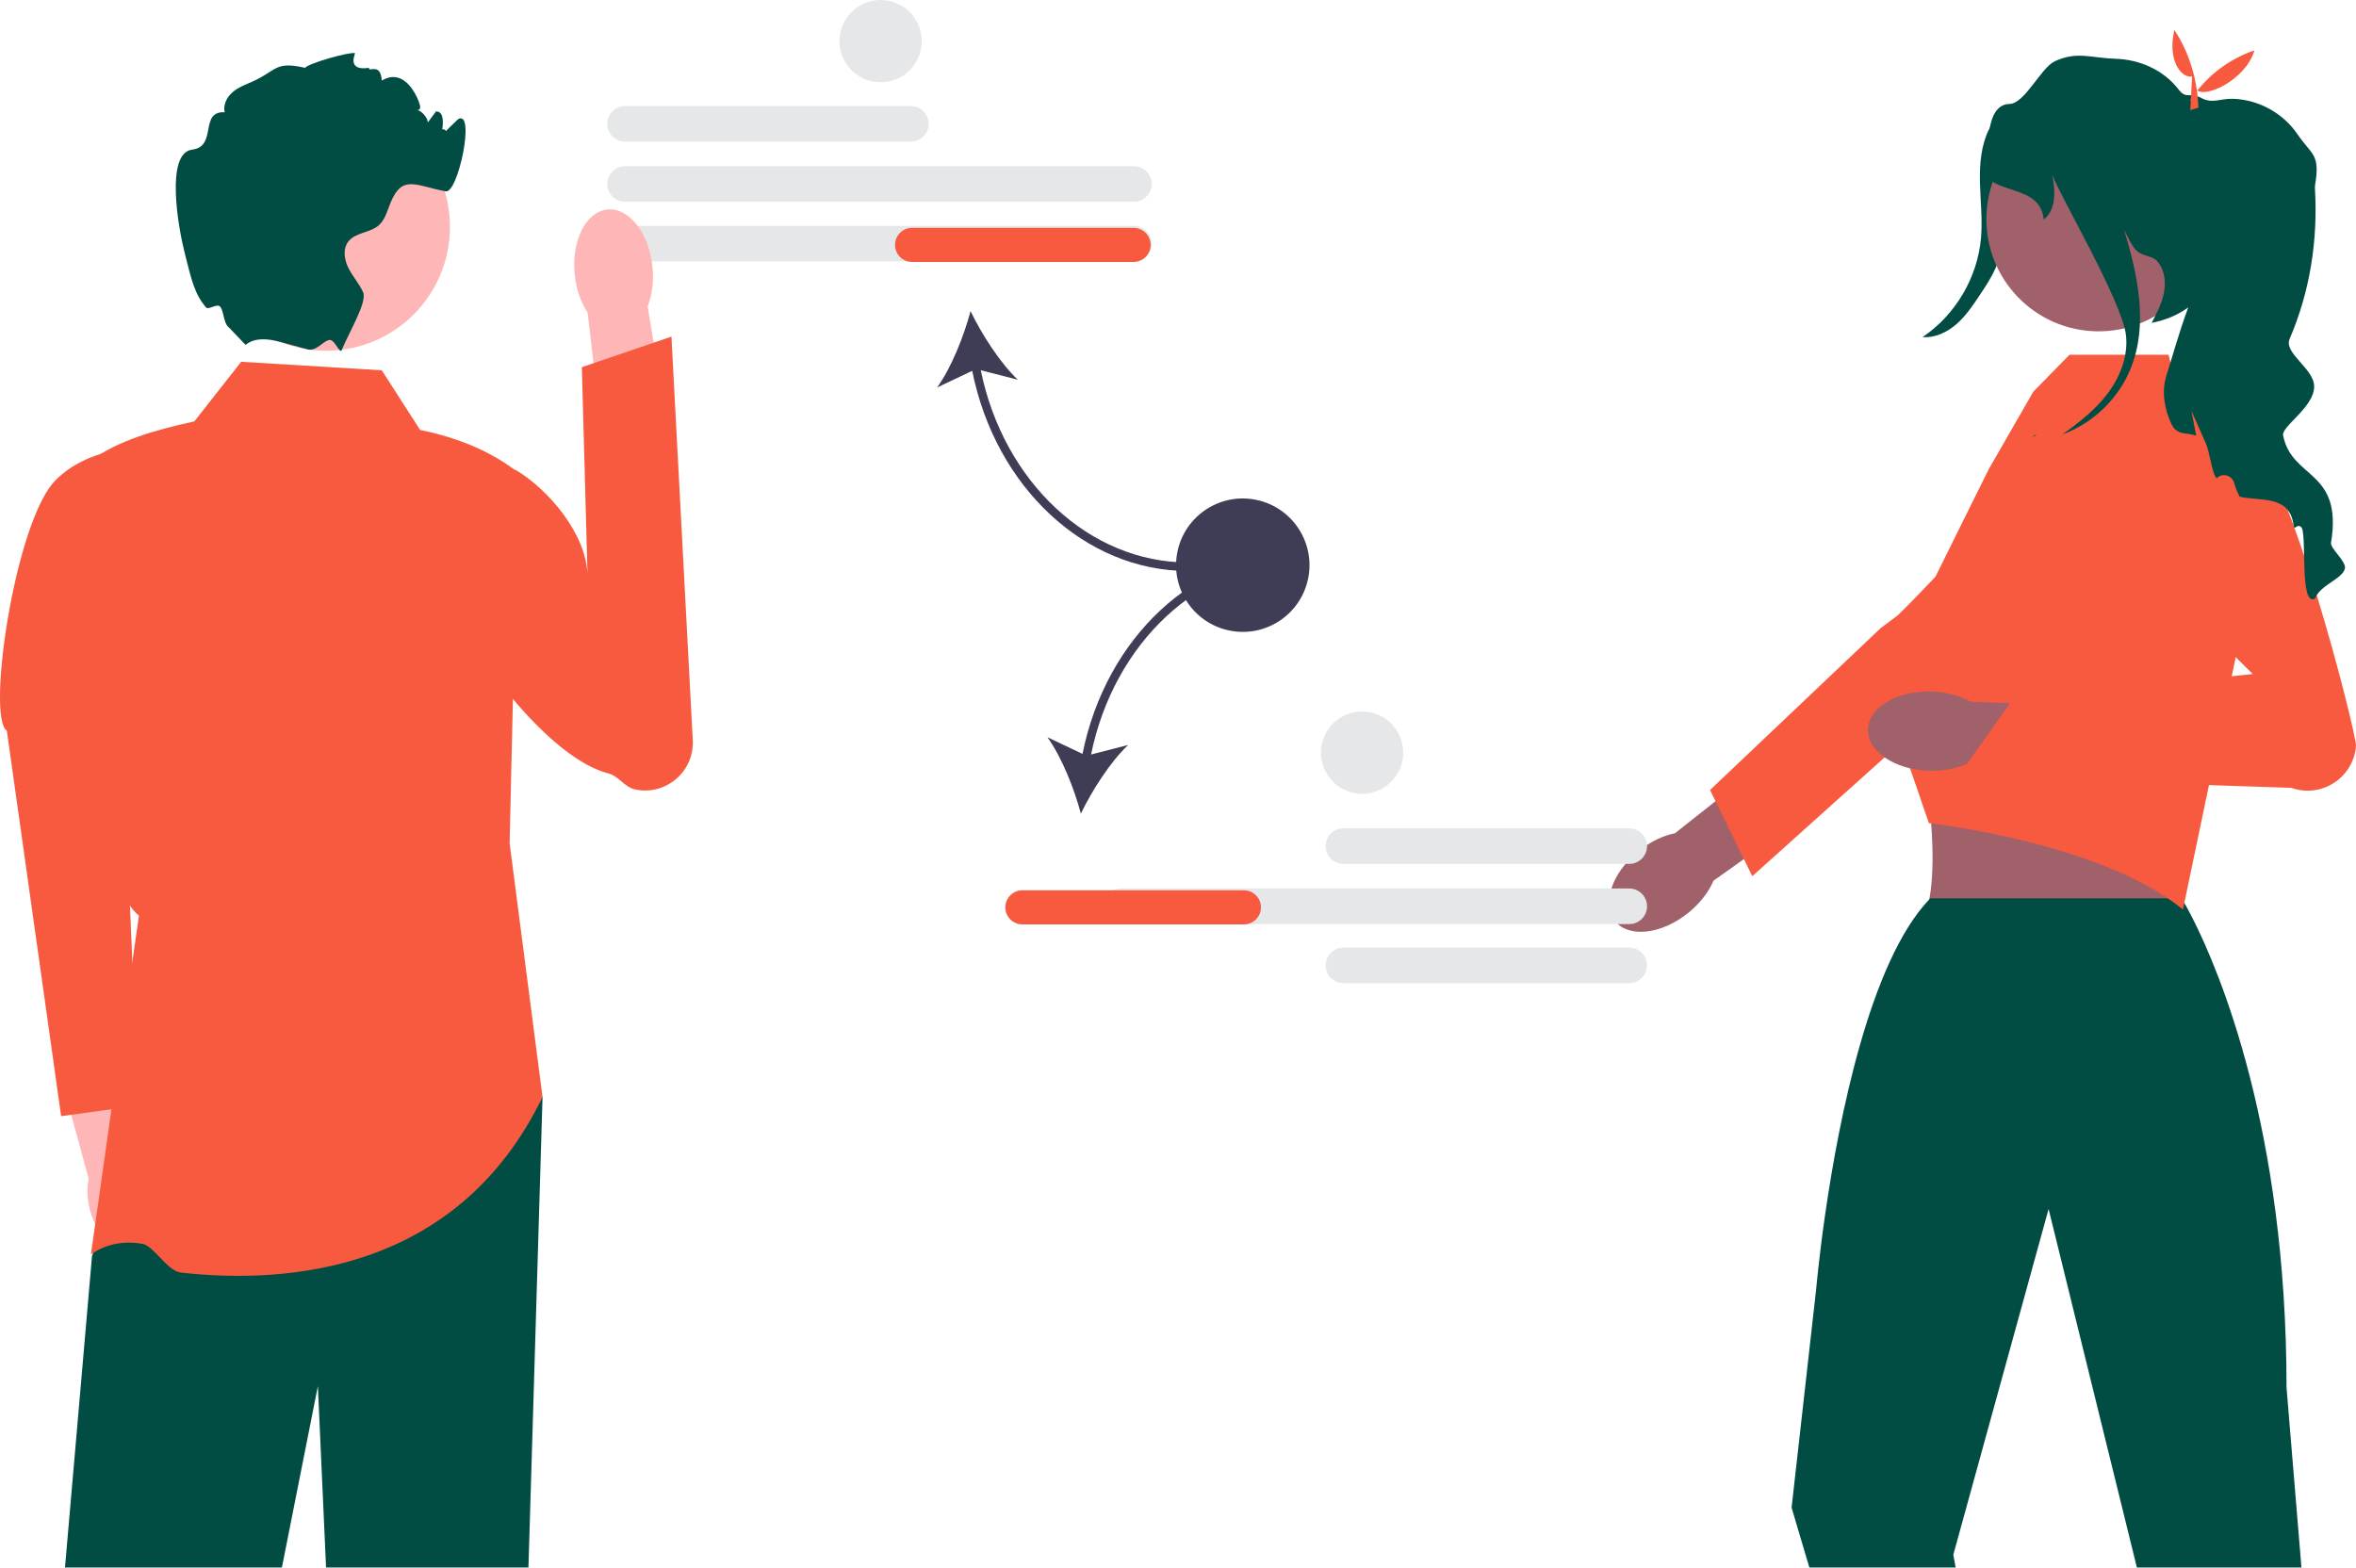
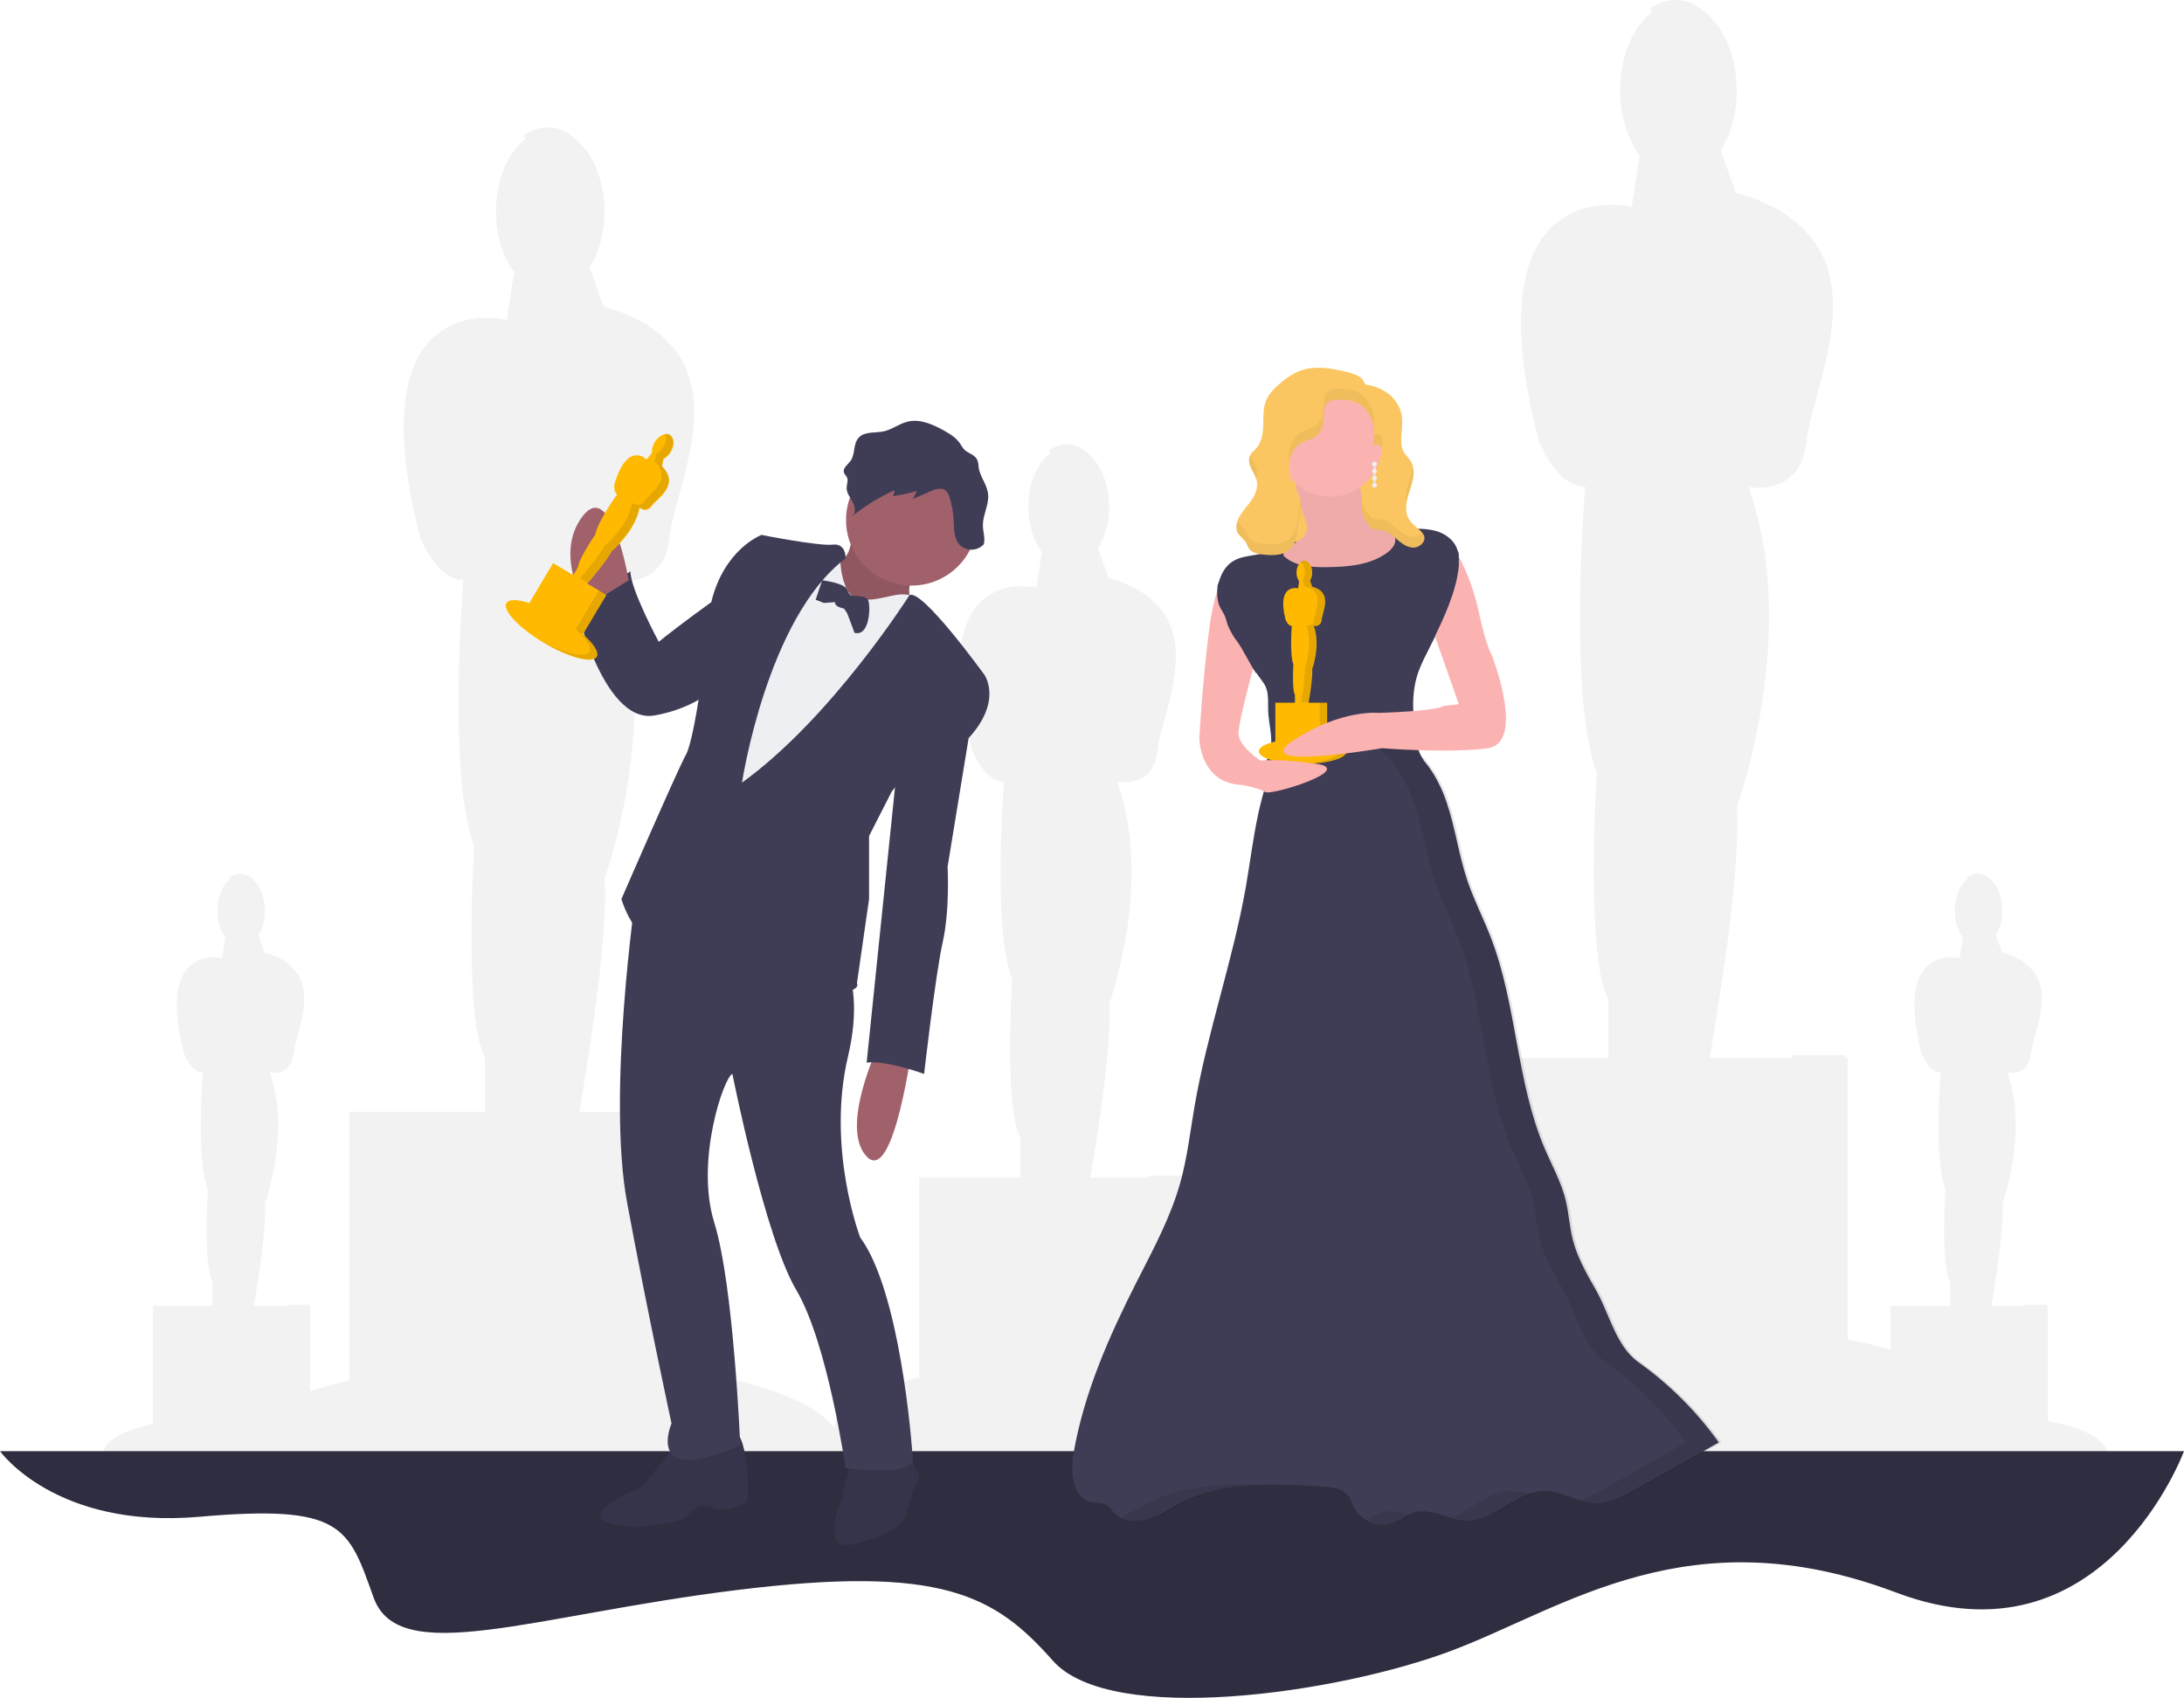
- <svg xmlns="http://www.w3.org/2000/svg" width="552.941" height="367.92" viewBox="0 0 552.941 367.92">
-   <path d="M213.78,33.239h-67.085c-2.301,0-4.174-1.872-4.174-4.174s1.873-4.174,4.174-4.174h67.085c2.301,0,4.174,1.872,4.174,4.174s-1.873,4.174-4.174,4.174Z" fill="#e6e7e8" />
-   <path d="M266.133,47.366h-119.438c-2.301,0-4.174-1.872-4.174-4.174s1.873-4.174,4.174-4.174h119.438c2.301,0,4.174,1.872,4.174,4.174s-1.873,4.174-4.174,4.174h0Z" fill="#e6e7e8" />
-   <path d="M266.133,61.366h-119.438c-2.301,0-4.174-1.872-4.174-4.174s1.873-4.174,4.174-4.174h119.438c2.301,0,4.174,1.872,4.174,4.174s-1.873,4.174-4.174,4.174h0Z" fill="#e6e7e8" />
-   <path d="M278.785,134.019v-2c-23.085,0-43.245-18.858-48.604-45.126l8.698,2.238c-4.207-3.986-8.457-10.659-11.094-16.112-1.557,5.854-4.466,13.212-7.841,17.922l8.23-3.899c5.472,27.328,26.498,46.976,50.611,46.976Z" fill="#3f3d56" />
-   <path d="M270.053,57.48c0,2.206-1.794,4-4,4h-52c-2.206,0-4-1.794-4-4s1.794-4,4-4h52c2.206,0,4,1.794,4,4Z" fill="#f85a40" />
-   <g>
-     <g>
-       <path d="M35.904,280.297c-.792-2.756-2.147-5.108-3.761-6.785l-5.864-26.73-12.781,3.131,7.324,26.778c-.482,2.266-.385,4.97,.406,7.727,1.808,6.297,6.56,10.479,10.612,9.341,4.053-1.138,5.872-7.165,4.063-13.462h-0Z" fill="#ffb6b6" />
-       <path d="M34.136,104.956s-13.805-.476-21.805,8.524C3.165,124.676-3.1,168.547,1.603,171.501l12.743,90.485,18.171-2.497-4.663-108.569,6.282-45.964v0Z" fill="#f85a40" />
-     </g>
-     <polygon points="127.331 257.48 124.023 367.917 76.523 367.917 74.603 325.347 66.163 367.917 15.253 367.917 21.603 294.737 28.163 279.347 32.603 268.917 127.331 257.48" fill="#014d44" />
-     <path d="M89.603,86.917l-33-2-11,14c-9.5,2.034-18.081,4.66-24,9,1.416,41.926-1.695,96.442,11,107l-11.273,79.563s4.546-3.895,12.14-2.52c2.623,.475,5.79,6.385,9.014,6.743,24.77,2.752,64.937-.078,84.846-41.223l-7.727-59.563,2-87c-6.252-4.942-14.026-8.154-23-10l-9-14v-0Z" fill="#f85a40" />
-     <g>
-       <path d="M153.134,62.578c.358,3.467-.097,6.727-1.144,9.341l5.497,32.812-15.69,2.159-3.887-33.517c-1.559-2.345-2.671-5.444-3.029-8.911-.818-7.92,2.605-14.763,7.645-15.283s9.789,5.478,10.607,13.398v0h-0Z" fill="#ffb6b6" />
-       <path d="M100.971,113.424c-1.643,2.424-1.185,5.148-1.577,8.422-1.665,13.896,24.964,54.96,43.39,59.688,2.418,.62,3.795,3.229,6.236,3.753h0c7.23,1.554,13.961-4.184,13.57-11.569l-5.005-94.708-21.027,7.172,1.346,49.171c-.134-10.187-9.488-20.559-16.573-24.873,0,0-14.351-5.922-20.36,2.944Z" fill="#f85a40" />
-     </g>
-     <g>
-       <circle cx="76.528" cy="53.262" r="29.068" fill="#ffb6b6" />
-       <path d="M103.603,31.917c-.25,.06,3.826-3.913,4-4,4-2-.11,17.55-3,17-7.11-1.35-10.18-4.03-12.94,2.66-.77,1.86-1.25,3.96-2.75,5.29-2.06,1.81-5.48,1.66-7.16,3.82-1.35,1.74-.96,4.3,.04,6.26,1,1.97,2.52,3.64,3.43,5.65,1.02,2.26-3.33,9.45-4.99,13.49v.01l-.01,.024c-.441,1.06-1.489-1.993-2.596-2.298-1.324-.365-3.275,2.762-5.384,2.194-.01,0-.02-.01-.03-.01-2.01-.56-4.25-1.16-6.47-1.76h-.01c-6.25-1.7-7.83,.74-8.13,.67l-3.88-4.06c-1.332-.97-1.181-4.099-2.12-4.94-.768-.687-2.682,.901-3.246,.24-2.766-3.24-3.403-6.481-5.034-12.88-1.49-5.85-4.58-23.36,1.77-24.15,5.99-.75,1.61-9.09,7.64-8.78-.36-1.52,.31-3.15,1.4-4.27,1.08-1.13,2.52-1.83,3.97-2.43,7.15-2.92,5.96-5.43,13.5-3.73,.75-1.05,10.367-3.787,11.727-3.437,.1,.02-2.097,4.287,3.273,3.437-.2,1.23,2.727-1.437,3,3,5.727-3.437,8.81,4.79,9,6,.25,1.51-2.03,.74-.51,.97,.9,.14,2.44,1.97,2.29,2.88,.65-.88,1.3-1.75,1.96-2.63,.12,.01,.23,.03,.35,.05,3.04,.58-.445,10.518-.32,7.42,.23-5.69,4.26-2.36,1.23-1.69h0Z" fill="#014d44" />
-     </g>
-   </g>
-   <path d="M474.37,25.958c-1.074,8.827-2.248,17.643-3.52,26.443-.517,3.575-1.063,7.194-2.502,10.508-.982,2.261-2.357,4.327-3.724,6.378-1.616,2.424-3.258,4.879-5.453,6.795s-5.045,3.262-7.949,3.036c7.706-5.188,12.886-13.962,13.704-23.215,.385-4.35-.143-8.722-.244-13.088-.101-4.366,.264-8.883,2.278-12.758s5.993-6.976,10.358-6.866l-2.948,2.766h0Z" fill="#014d44" />
-   <g>
-     <path d="M396.268,214.231h0c-6.271,5.086-13.977,5.974-17.214,1.983s-.777-11.348,5.494-16.434c2.745-2.226,5.765-3.648,8.565-4.208l26.84-21.217,9.688,12.807-27.488,19.556c-1.126,2.624-3.141,5.285-5.886,7.512h-0l0,0Z" fill="#a0616a" />
-     <path d="M401.338,185.428l39.993-37.948,4-3s22.958-22.366,28.902-22.879c2.518-.216,5.036,.411,7.157,1.789,3.427,2.222,5.202,5.88,5.202,9.566,0,3.081-1.241,6.176-3.78,8.455l-36.614,32.869-15.576,13.982-19.371,17.394-1.97-4.011-6.659-13.592-1.284-2.626v0l0-0Z" fill="#f85a40" />
-   </g>
-   <path d="M486.853,159.746l-40.043,12.265c6.704,1.889,9.511,42.74,3.272,44.008,0,0,66.365,4.72,62.743,0-4.414-5.754,1.506-43.992,4.329-44.008l-30.301-12.265Z" fill="#a0616a" />
-   <path d="M540.136,367.92l-3.5-42.24c0-15.11-.98-28.76-2.55-40.93-6.29-48.85-22.06-73.89-22.06-73.89h-59c-.08,.09-.16,.16-.24,.25l-.01,.01c-13.92,14.63-21.16,51.42-24.38,73.63-1.53,10.57-2.15,17.84-2.15,17.84l-5.77,51.28,4.17,14.05h34.33l-.54-3.01,22.09-80.16,.27-.98,.24,.98,20.48,83.17h38.62v-0Z" fill="#014d44" />
-   <path d="M454.235,135.379l12.467-25.167,10.505-18.284,8.495-8.657h23.249l2.164,8.657,12.986,7.214,4.593,36.073-16.365,78.265c-19.479-15.872-59.628-20.268-59.628-20.268l-6.505-18.931-4.3-22.805-.519-2.727,12.857-13.37h0v0Z" fill="#f85a40" />
-   <g>
-     <path d="M452.74,180.905h0c-8.07-.229-14.495-4.578-14.349-9.714,.146-5.136,6.806-9.113,14.877-8.884,3.533,.1,6.75,.99,9.239,2.39l34.185,1.399-.998,16.028-33.593-3.081c-2.564,1.256-5.827,1.962-9.359,1.862h-0l-0,0Z" fill="#a0616a" />
-     <path d="M496.457,126.198l32.246,32.014-56.168,5.752-13.053,18.36,78.288,2.596c7.064,2.515,14.587-2.366,15.169-9.842v-0c.196-2.524-15.887-66.572-25.624-72.518-11.412-6.969-30.858,23.638-30.858,23.638l6.369-10.603-6.369,10.603Z" fill="#f85a40" />
-   </g>
-   <circle cx="492.526" cy="51.433" r="26.333" transform="translate(433.1594 543.0663) rotate(-89.07621)" fill="#a0616a" />
-   <path d="M550.331,133.48c-.66,2.5-5.8,3.79-7,7-3.82,2.18-1.75-15.63-3.29-16.8-1.19-.89-1.51,1.26-1.78-.59-1.02-6.94-7.69-5.39-12.63-6.51-.56-1.09-.99-2.15-1.27-3.18-.5-1.86-2.78-2.51-4.13-1.14-.61-.54-1.05-2.45-1.48-4.36-.31-1.39-.62-2.78-.98-3.66l-3.44-7.76,1.11,5.78c-2.25-.81-4.52,.03-5.83-2.75-1.68-3.57-2.35-7.75-1.13-11.5,1.11-3.4,2.98-10.21,5.09-15.85-2.39,1.73-5.26,2.99-8.59,3.62,1.18-2.24,2.38-4.52,2.88-7.01,.49-2.49,.19-5.26-1.39-7.24-1.3-1.63-3.22-1.22-4.84-2.53-1.26-1.02-2.35-3.63-3.11-5.06,3.24,10.77,5.69,22.21,1.57,32.49-2.85,7.12-8.85,12.91-16.05,15.54,3.83-2.74,7.57-5.66,10.44-9.38,3.07-3.99,5.07-9.03,4.46-14.03-.96-7.85-15.52-32.68-17.31-37.56,.98,4.77,.6,8.49-1.98,10.54-.67-6.92-8.21-6.29-12.32-9.06,0,0-3.18-17.97,4.28-18.08,3.6-.05,7.37-8.51,10.64-10.02,5.22-2.41,8.42-.77,14.21-.59,5.78,.17,11.33,2.66,14.86,7.23,1.85,2.39,2.53,.49,5.31,1.98,2.64,1.41,4.42,.1,7.41,.19,5.99,.16,11.8,3.36,15.16,8.31,3.36,4.96,5.43,4.5,4.1,12.17-.02,.09-.02,.27,0,.54,.73,12.08-1.14,24.19-5.93,35.31-1.48,3.42,5.759,6.95,5.749,11.22-.01,4.96-7.999,9.48-7.259,11.6,2.12,10.21,14.03,7.94,11.22,25.03-.23,1.39,3.69,4.44,3.25,6.11Z" fill="#014d44" />
-   <path d="M477.378,102.211c.22-.07,.44-.15,.66-.24-.28,.2-.55,.39-.83,.59l.17-.35Z" fill="#014d44" />
-   <path d="M514.47,17.96c-2.865,.426-5.775-4.327-4.148-10.918,3.544,5.42,5.356,11.521,5.641,18.222l-1.91,.592,.417-7.896Z" fill="#f85a40" />
-   <path d="M529.106,11.808c-1.955,6.927-11.882,11.562-13.635,9.152l-.201,4.131-1.227-1.579c3.56-5.294,8.413-9.356,15.063-11.704h0Z" fill="#f85a40" />
-   <g>
-     <path d="M311.121,198.594c0-2.301,1.873-4.174,4.174-4.174h67.085c2.301,0,4.174,1.873,4.174,4.174s-1.873,4.174-4.174,4.174h-67.085c-2.301,0-4.174-1.873-4.174-4.174Z" fill="#e6e7e8" />
-     <path d="M311.121,226.594c0-2.301,1.873-4.174,4.174-4.174h67.085c2.301,0,4.174,1.873,4.174,4.174s-1.873,4.174-4.174,4.174h-67.085c-2.301,0-4.174-1.873-4.174-4.174Z" fill="#e6e7e8" />
-     <path d="M262.941,216.895c-2.301,0-4.174-1.873-4.174-4.174s1.873-4.174,4.174-4.174h119.438c2.301,0,4.174,1.873,4.174,4.174s-1.873,4.174-4.174,4.174h-119.438Z" fill="#e6e7e8" />
-   </g>
-   <g>
-     <path d="M254.062,176.947l-8.23-3.899c3.376,4.711,6.284,12.068,7.841,17.922,2.637-5.453,6.887-12.126,11.094-16.112l-8.698,2.238c5.36-26.268,25.519-45.126,48.604-45.126v-2c-24.113,0-45.139,19.648-50.611,46.976Z" fill="#3f3d56" />
-     <path d="M291.941,216.971h-52c-2.206,0-4-1.794-4-4s1.794-4,4-4h52c2.206,0,4,1.794,4,4s-1.794,4-4,4Z" fill="#f85a40" />
-   </g>
-   <circle cx="291.673" cy="132.657" r="15.657" transform="translate(114.008 399.3151) rotate(-80.78253)" fill="#3f3d56" />
-   <circle cx="206.673" cy="9.657" r="9.657" fill="#e6e7e8" />
-   <circle cx="319.673" cy="176.657" r="9.657" fill="#e6e7e8" />
+ <svg xmlns="http://www.w3.org/2000/svg" data-name="Layer 1" width="1081" height="840.51" viewBox="0 0 1081 840.51">
+   <path d="M1039.16,719.07C1029,708.26,1005.49,699,974,692.87V553.55h-1.44v-1.44h-26v1.44H905.71c3.66-21.08,15.87-94.58,13.41-124.1,0,0,31.74-86.57,5.77-158.72,0,0,26,5.77,28.86-23.09,2.33-23.3,29.08-74.78-1.64-104.4-7.21-7.56-17.93-13.81-33.41-18l-7.51-21c4.9-7.75,7.93-18.21,7.93-29.74,0-15.53-5.46-29.14-13.64-36.78-4.71-5-10.46-8-16.67-8a21.38,21.38,0,0,0-13,4.66c.54.41,1.06.85,1.58,1.31-9.49,7.09-16,21.78-16,38.76,0,12.85,3.75,24.36,9.68,32.29l-3.91,25.43S786.36,112,821,247.64c0,0,8.66,23.09,23.09,23.09,0,0-8.66,103.89,5.77,141.41,0,0-5.77,92.35,5.78,112.55v28.86H783.48v142.9c-36.94,8.46-60.61,21.45-60.61,36,0,25.51,72.36,46.18,161.62,46.18S1046.1,758,1046.1,732.48C1046.1,727.82,1043.66,723.32,1039.16,719.07Z" transform="translate(-59.5 -29.75)" fill="#f2f2f2" />
+   <path d="M470.42,734.21c-9.43-10.06-31.33-18.67-60.68-24.38V580.18H408.4v-1.34H384.23v1.34h-38c3.41-19.61,14.77-88,12.48-115.48,0,0,29.54-80.57,5.37-147.71,0,0,24.17,5.37,26.86-21.48,2.17-21.68,27.06-69.59-1.53-97.15-6.71-7-16.68-12.85-31.08-16.73l-7-19.58c4.57-7.22,7.38-16.94,7.38-27.68,0-14.45-5.07-27.11-12.69-34.22-4.38-4.66-9.73-7.4-15.51-7.4a19.86,19.86,0,0,0-12.08,4.34c.5.38,1,.79,1.47,1.21-8.83,6.6-14.9,20.27-14.9,36.07,0,12,3.5,22.67,9,30l-3.64,23.66s-75.19-18.8-43,107.43c0,0,8.06,21.48,21.49,21.48,0,0-8.06,96.68,5.37,131.6,0,0-5.37,85.94,5.37,104.74v26.85H232.49v133c-34.37,7.87-56.4,20-56.4,33.53,0,23.73,67.34,43,150.4,43s150.39-19.24,150.39-43C476.88,742.35,474.61,738.16,470.42,734.21Z" transform="translate(-59.5 -29.75)" fill="#f2f2f2" />
+   <path d="M691.69,727.44c-7-7.5-23.34-13.91-45.2-18.16V612.72h-1v-1h-18v1h-28.3c2.54-14.61,11-65.56,9.3-86,0,0,22-60,4-110,0,0,18,4,20-16,1.62-16.15,20.16-51.83-1.14-72.36-5-5.24-12.42-9.57-23.15-12.46L603,301.29a39,39,0,0,0,5.5-20.62c0-10.76-3.78-20.19-9.46-25.49-3.26-3.47-7.24-5.51-11.54-5.51a14.8,14.8,0,0,0-9,3.24c.38.28.74.58,1.1.9-6.58,4.91-11.1,15.09-11.1,26.86,0,8.91,2.61,16.89,6.72,22.38l-2.72,17.63s-56-14-32,80c0,0,6,16,16,16,0,0-6,72,4,98,0,0-4,64,4,78v20h-50v99c-25.6,5.86-42,14.87-42,25,0,17.68,50.15,32,112,32s112-14.33,112-32C696.5,733.5,694.81,730.38,691.69,727.44Z" transform="translate(-59.5 -29.75)" fill="#f2f2f2" />
+   <path d="M1099.66,743.82c-4.14-4.42-13.75-8.2-26.63-10.71v-56.9h-.59v-.59h-10.61v.59h-16.68c1.5-8.61,6.49-38.64,5.48-50.69,0,0,13-35.37,2.36-64.84,0,0,10.61,2.36,11.79-9.43,1-9.51,11.88-30.54-.67-42.64-2.95-3.09-7.33-5.64-13.65-7.34l-3.07-8.6a22.9,22.9,0,0,0,3.24-12.15c0-6.34-2.23-11.9-5.57-15a9.35,9.35,0,0,0-6.81-3.25,8.74,8.74,0,0,0-5.3,1.91,7.81,7.81,0,0,1,.64.53c-3.87,2.89-6.53,8.89-6.53,15.83a22.28,22.28,0,0,0,4,13.19l-1.6,10.39s-33-8.25-18.86,47.15c0,0,3.54,9.43,9.43,9.43,0,0-3.53,42.44,2.36,57.76,0,0-2.36,37.73,2.36,46v11.79H995.23v58.37c-15.09,3.45-24.76,8.76-24.76,14.71,0,10.42,29.56,18.87,66,18.87s66-8.45,66-18.87C1102.5,747.39,1101.5,745.55,1099.66,743.82Z" transform="translate(-59.5 -29.75)" fill="#f2f2f2" />
+   <path d="M239.66,743.82c-4.14-4.42-13.75-8.2-26.63-10.71v-56.9h-.59v-.59H201.83v.59H185.15c1.5-8.61,6.49-38.64,5.48-50.69,0,0,13-35.37,2.36-64.84,0,0,10.61,2.36,11.79-9.43.95-9.51,11.88-30.54-.67-42.64-3-3.09-7.33-5.64-13.65-7.34l-3.07-8.6a22.9,22.9,0,0,0,3.24-12.15c0-6.34-2.23-11.9-5.57-15a9.35,9.35,0,0,0-6.81-3.25,8.74,8.74,0,0,0-5.3,1.91,7.81,7.81,0,0,1,.64.53c-3.87,2.89-6.53,8.89-6.53,15.83A22.28,22.28,0,0,0,171,493.71l-1.6,10.39s-33-8.25-18.86,47.15c0,0,3.54,9.43,9.43,9.43,0,0-3.53,42.44,2.36,57.76,0,0-2.36,37.73,2.36,46v11.79H135.23v58.37c-15.09,3.45-24.76,8.76-24.76,14.71,0,10.42,29.56,18.87,66,18.87s66-8.45,66-18.87C242.5,747.39,241.5,745.55,239.66,743.82Z" transform="translate(-59.5 -29.75)" fill="#f2f2f2" />
+   <path d="M59.5,748.13h1081s-40,108.72-142.47,70-163.71,7.5-219.95,28.74-168.71,37.5-197.45,5-55-47.49-156.21-35-167.47,38.74-180,3.75-15-46.24-86.23-40S59.5,748.13,59.5,748.13Z" transform="translate(-59.5 -29.75)" fill="#2f2e41" />
+   <path d="M694.24,399.7c-12.14,20.64-14,45.48-18.09,69.06-6.42,36.54-19,71.78-25.34,108.34-2.21,12.79-3.64,25.76-7.15,38.25-4.82,17.16-13.42,33-21.49,48.85-13.74,27.08-26.21,55.24-31.34,85.17-1.6,9.33-.35,22,8.89,24,2.64.59,5.61.12,7.86,1.62,1.32.87,2.16,2.28,3.22,3.45,4.06,4.48,11.05,5,16.85,3.37s10.86-5.21,16.24-8c21.36-11,46.68-9.69,70.64-8.13,4.41.28,9.36.83,12.15,4.27,1.41,1.75,2,4,3.05,6,3.72,7.25,13.54,10.62,20.92,7.18,2.76-1.29,5.13-3.36,8-4.42,8.77-3.27,18,3.82,27.39,3.87,13.5.06,23.66-14.24,37.15-14.73,9.2-.33,17.61,5.94,26.81,6,6.9,0,13.26-3.48,19.26-6.87l41-23.16a170.64,170.64,0,0,0-39.73-39.68c-11.29-8-14.34-24-21.23-36-4.55-7.94-9.15-16-11.37-24.87-1.6-6.4-1.92-13.06-3.5-19.47-2.19-8.84-6.7-16.89-10.28-25.26-14.2-33.16-13.72-71-26.73-104.65-3.66-9.48-8.37-18.55-11.62-28.18-4.28-12.68-5.95-26.12-10.27-38.78s-12-25.09-24.25-30.54a48.75,48.75,0,0,0-16.72-3.63C720.25,391.84,707.52,394.3,694.24,399.7Z" transform="translate(-59.5 -29.75)" fill="#3f3d56" />
+   <rect x="631.06" y="201.78" width="57.04" height="76.06" fill="#fbc661" />
+   <path d="M746.06,290.53c-2.9-.45-5.86,0-8.79,0-7.21-.09-9.26,8.62-16.45,9.33-8.77.86-20.93-4.69-28.26.21a28.39,28.39,0,0,1-4.24,2.44c-6,2.64-13.33,1.66-18.82,5.25S662,318.44,662,325a17.38,17.38,0,0,0,1,6.91c.77,1.87,2.05,3.49,2.82,5.36.54,1.32.82,2.73,1.27,4.09a33.48,33.48,0,0,0,5,8.64l12.7,17.67c3.33,4.64,2,10.38,2.54,16.07.4,4.37,1.42,8.69,1.41,13.07s-1.21,9-4.48,12q11.28-.69,22.49-2.07c6.16-.76,12.3-1.67,18.49-2.11,13-.92,26.06.27,39,1.46-2.14-2.66-3.11-6.37-3.64-9.74-1.76-11.18-2.87-22.89.81-33.59a79.28,79.28,0,0,1,4.15-9.34l3.95-7.95c5.59-11.24,10.81-22.76,12-35.26a19,19,0,0,0-1.11-9.5c-1.73-3.87-5.47-6.59-9.5-7.91a33.39,33.39,0,0,0-12.6-1.1C754.36,291.89,750,291.13,746.06,290.53Z" transform="translate(-59.5 -29.75)" fill="#3f3d56" />
+   <path d="M705,285.27c.91,2.38,2,4.93,1.29,7.39-1.32,4.88-8.06,5.87-11,10a2.13,2.13,0,0,0-.45,2.11,2.32,2.32,0,0,0,.54.63c5.49,4.78,13.43,5.19,20.71,5.11,10.61-.1,21.94-1,30.35-7.43,2.35-1.8,4.56-4.8,3.36-7.51-.93-2.07-3.38-2.85-5.41-3.87-4.55-2.29-7.81-6.65-9.61-11.42s-2.26-9.92-2.34-15a4.25,4.25,0,0,0-.54-2.5c-.7-1-2-1.15-3.23-1.23a96.57,96.57,0,0,0-20.53.82c-1.92.28-5.58.54-6.93,2.11s-.57,3.43-.31,5.14A76.79,76.79,0,0,0,705,285.27Z" transform="translate(-59.5 -29.75)" fill="#fbb3b2" />
+   <path d="M705,285.27c.91,2.38,2,4.93,1.29,7.39-1.32,4.88-8.06,5.87-11,10a2.13,2.13,0,0,0-.45,2.11,2.32,2.32,0,0,0,.54.63c5.49,4.78,13.43,5.19,20.71,5.11,10.61-.1,21.94-1,30.35-7.43,2.35-1.8,4.56-4.8,3.36-7.51-.93-2.07-3.38-2.85-5.41-3.87-4.55-2.29-7.81-6.65-9.61-11.42s-2.26-9.92-2.34-15a4.25,4.25,0,0,0-.54-2.5c-.7-1-2-1.15-3.23-1.23a96.57,96.57,0,0,0-20.53.82c-1.92.28-5.58.54-6.93,2.11s-.57,3.43-.31,5.14A76.79,76.79,0,0,0,705,285.27Z" transform="translate(-59.5 -29.75)" opacity="0.05" />
+   <circle cx="658.41" cy="220.21" r="25.61" fill="#fbb3b2" />
+   <path d="M742.33,778.75a35.36,35.36,0,0,0-5.79,3.22,16.45,16.45,0,0,0,15.28,1.2c1.94-.91,3.68-2.2,5.54-3.25C752.24,778.32,747.21,776.93,742.33,778.75Z" transform="translate(-59.5 -29.75)" opacity="0.1" />
+   <path d="M627.59,773.86c-4.33,2.22-8.46,4.93-12.93,6.78,4.06,2.42,9.49,2.53,14.16,1.18,5.8-1.69,10.86-5.21,16.23-8,11.72-6,24.64-8.35,37.86-9C663.75,764.18,644.44,765.2,627.59,773.86Z" transform="translate(-59.5 -29.75)" opacity="0.1" />
+   <path d="M871.68,704.13c-11.29-8-14.33-24-21.23-36-4.55-7.94-9.15-16-11.37-24.87-1.6-6.4-1.92-13.06-3.5-19.47-2.18-8.84-6.69-16.89-10.27-25.26-14.2-33.16-13.73-71-26.73-104.65-3.67-9.48-8.38-18.55-11.63-28.18-4.27-12.68-6-26.12-10.27-38.78s-12-25.09-24.25-30.54c-5.23-2.34-11-3.25-16.72-3.63a87,87,0,0,0-14.48.25A44.88,44.88,0,0,1,735,396.4c12.22,5.45,19.93,17.88,24.25,30.54s6,26.1,10.27,38.78c3.25,9.63,8,18.7,11.62,28.18,13,33.65,12.53,71.49,26.73,104.65,3.59,8.37,8.1,16.42,10.28,25.26,1.58,6.41,1.9,13.07,3.5,19.47,2.22,8.87,6.82,16.93,11.37,24.87,6.89,12,9.94,27.94,21.23,36A170.64,170.64,0,0,1,894,743.81l-41,23.16a70.8,70.8,0,0,1-10.75,5.26,30.3,30.3,0,0,0,9,1.61c6.89,0,13.25-3.48,19.25-6.87l41-23.16A170.45,170.45,0,0,0,871.68,704.13Z" transform="translate(-59.5 -29.75)" opacity="0.1" />
+   <path d="M806.87,767.89c-10.57.38-19.1,9.25-28.8,13a32.66,32.66,0,0,0,9.11,1.69c10.86,0,19.56-9.19,29.57-13.06A29.38,29.38,0,0,0,806.87,767.89Z" transform="translate(-59.5 -29.75)" opacity="0.1" />
+   <path d="M716.36,396.51V377.62h-9.17c.49-2.83,2.13-12.72,1.8-16.69,0,0,4.27-11.64.78-21.34a3.14,3.14,0,0,0,3.88-3.1c.38-3.88,5.82-13.58-4.66-16.3l-1.07-3a7.52,7.52,0,0,0,1.07-4c0-3.21-1.74-5.82-3.88-5.82s-3.88,2.61-3.88,5.82a7.34,7.34,0,0,0,1.3,4.35L702,321s-10.86-2.72-6.2,15.52c0,0,1.16,3.1,3.1,3.1,0,0-1.16,14,.78,19,0,0-.78,12.41.77,15.13v3.88h-9.7v19.21c-5,1.14-8.15,2.89-8.15,4.85,0,3.43,9.73,6.21,21.73,6.21s21.73-2.78,21.73-6.21C726.06,399.52,722.21,397.62,716.36,396.51Z" transform="translate(-59.5 -29.75)" fill="#ffb901" />
+   <path d="M705.3,313a7.55,7.55,0,0,1-1.06,4l1.06,3c10.48,2.71,5.05,12.41,4.66,16.29a3.15,3.15,0,0,1-3.88,3.11c3.49,9.7-.78,21.34-.78,21.34.33,4-1.31,13.85-1.8,16.69H707c.49-2.84,2.14-12.72,1.81-16.69,0,0,4.26-11.64.77-21.34a3.15,3.15,0,0,0,3.88-3.11c.39-3.88,5.82-13.58-4.65-16.29l-1.07-3a7.55,7.55,0,0,0,1.07-4c0-3.21-1.74-5.82-3.88-5.82a2.87,2.87,0,0,0-1.75.63A6.57,6.57,0,0,1,705.3,313Z" transform="translate(-59.5 -29.75)" opacity="0.1" />
+   <path d="M716.17,396.31V377.43h-3.49v18.88c5.84,1.12,9.7,3,9.7,5.17,0,3.27-8.8,5.94-20,6.19l1.75,0c12,0,21.73-2.78,21.73-6.21C725.87,399.33,722,397.43,716.17,396.31Z" transform="translate(-59.5 -29.75)" opacity="0.1" />
+   <path d="M726.54,214c-8-2-16.6-3.53-24.22-.46a34.63,34.63,0,0,0-9.52,6.27c-2.59,2.25-5.11,4.74-6.49,7.89-1.65,3.8-1.46,8.1-1.56,12.24s-.65,8.58-3.4,11.67c-1.07,1.2-2.46,2.18-3.15,3.64-1,2-.34,4.47.64,6.5s2.29,3.95,2.74,6.17c.61,3.07-.58,6.25-2.27,8.89s-3.89,4.92-5.64,7.53-3.11,6.35-1.52,9.22c1,1.85,3.06,3,4.1,4.82.5.87.75,1.88,1.28,2.73,1.47,2.33,4.56,2.9,7.29,3.18,4.37.46,9.24.6,12.63-2.2,2.33-1.92,3.51-4.91,4.08-7.88s.59-6,1.12-9c.38-2.14,1-4.28.82-6.44-.25-2.88-1.92-5.41-3.23-8A21.86,21.86,0,0,1,697.58,259c.39-4.06,2.53-8.07,6.11-10,2.52-1.39,5.63-1.74,7.77-3.66,3.39-3,2.88-8.32,3.49-12.81a6.11,6.11,0,0,1,.95-2.81c1.06-1.44,3-1.83,4.8-2,4.19-.36,8.64.09,12.15,2.42a15.71,15.71,0,0,1,6.3,9.68,27.72,27.72,0,0,1-.21,11.75c.14-1.69,2.74-2.15,3.94-1s1.26,3.13.92,4.79c-1.4,7-7.74,12-9.87,18.8a17,17,0,0,0,3.66,16.3,4.63,4.63,0,0,0,2,1.42,8.56,8.56,0,0,0,2.43.12c3.19,0,5.93,2.19,8.36,4.27s5,4.31,8.24,4.56,6.73-2.67,5.77-5.72a6.18,6.18,0,0,0-1.63-2.38c-2-2.06-4.62-3.68-6-6.2-2.41-4.23-.94-9.52.58-14.15s3-9.93.53-14.14c-1.16-2-3.1-3.5-4-5.62a10.58,10.58,0,0,1-.77-3.86c-.21-4.84,1-9.77,0-14.49a17.7,17.7,0,0,0-8.33-10.88,24.07,24.07,0,0,0-6.68-2.79c-.91-.23-2.29-.18-2.93-.86s-.86-1.89-1.67-2.65C731.53,215.41,728.93,214.59,726.54,214Z" transform="translate(-59.5 -29.75)" fill="#fbc661" />
+   <path d="M742.88,245.19a2.7,2.7,0,0,0-3.19-.26,32.78,32.78,0,0,1-.69,6.32c.44-1.41,2.76-1.73,3.88-.63a3.38,3.38,0,0,1,.57.75,13.46,13.46,0,0,0,.35-1.39C744.14,248.32,744.09,246.38,742.88,245.19Z" transform="translate(-59.5 -29.75)" opacity="0.05" />
+   <path d="M753,243.38a11.69,11.69,0,0,0,.09,1.19,49.33,49.33,0,0,0,.19-8.23A63.74,63.74,0,0,0,753,243.38Z" transform="translate(-59.5 -29.75)" opacity="0.05" />
+   <path d="M739,251.25a1.91,1.91,0,0,0-.06.33Z" transform="translate(-59.5 -29.75)" opacity="0.05" />
+   <path d="M755.67,278.46a42.46,42.46,0,0,1,1.6-6c1.21-3.66,2.37-7.75,1.58-11.39a39.89,39.89,0,0,1-1.58,6C756.06,270.69,754.88,274.8,755.67,278.46Z" transform="translate(-59.5 -29.75)" opacity="0.05" />
+   <path d="M739.15,239.83a21.71,21.71,0,0,1,.4,2.37,24.32,24.32,0,0,0-.4-7.8,15.7,15.7,0,0,0-6.3-9.69c-3.51-2.32-8-2.78-12.15-2.42-1.78.16-3.74.55-4.8,2a6.07,6.07,0,0,0-.95,2.8c-.61,4.5-.1,9.79-3.49,12.81-2.14,1.93-5.25,2.28-7.77,3.67-3.58,2-5.72,6-6.11,10a17.43,17.43,0,0,0,.16,4.33,12.53,12.53,0,0,1,6-8.94c2.52-1.39,5.63-1.74,7.77-3.66,3.39-3,2.88-8.32,3.49-12.81a6.11,6.11,0,0,1,.95-2.81c1.06-1.44,3-1.83,4.8-2,4.19-.36,8.64.09,12.15,2.42A15.71,15.71,0,0,1,739.15,239.83Z" transform="translate(-59.5 -29.75)" opacity="0.05" />
+   <path d="M763.38,293.48a6.07,6.07,0,0,1-4.78,2c-3.19-.25-5.82-2.48-8.24-4.56s-5.17-4.23-8.36-4.27a8.94,8.94,0,0,1-2.43-.12,4.72,4.72,0,0,1-2-1.42,16.76,16.76,0,0,1-4.18-8.71,17,17,0,0,0,4.18,14.14,4.63,4.63,0,0,0,2,1.42,8.56,8.56,0,0,0,2.43.12c3.19,0,5.93,2.19,8.36,4.27s5,4.31,8.24,4.56,6.73-2.67,5.77-5.72A4.94,4.94,0,0,0,763.38,293.48Z" transform="translate(-59.5 -29.75)" opacity="0.05" />
+   <path d="M681.34,267a9.69,9.69,0,0,0,.24-4.51c-.45-2.21-1.77-4.13-2.74-6.16q-.3-.62-.54-1.26c0,.06-.07.12-.1.19-1,2-.34,4.47.64,6.5A41.8,41.8,0,0,1,681.34,267Z" transform="translate(-59.5 -29.75)" opacity="0.05" />
+   <path d="M703.18,277.14c-.17.89-.37,1.77-.53,2.66-.53,3-.56,6-1.12,9s-1.75,6-4.08,7.88c-3.39,2.79-8.26,2.66-12.63,2.2-2.73-.28-5.82-.86-7.29-3.18-.53-.86-.78-1.86-1.28-2.74-1-1.84-3.07-3-4.1-4.82-.07-.12-.13-.26-.19-.39a7.12,7.12,0,0,0,.19,5.83c1,1.85,3.06,3,4.1,4.82.5.87.75,1.88,1.28,2.73,1.47,2.33,4.56,2.9,7.29,3.18,4.37.46,9.24.6,12.63-2.2,2.33-1.92,3.51-4.91,4.08-7.88s.59-6,1.12-9c.38-2.14,1-4.28.82-6.44A10,10,0,0,0,703.18,277.14Z" transform="translate(-59.5 -29.75)" opacity="0.05" />
+   <path d="M665.92,315.14s-5,2.72-8.15,27.94-4.66,52-4.66,52,0,22.51,21.34,23.28c0,0,8.54,1.56,11.26,3.5s45.4-11.26,25.22-14-27.55-1.56-27.55-1.56-10.87-7-10.87-13.58S683.38,347,683.38,347Z" transform="translate(-59.5 -29.75)" fill="#fbb3b2" />
+   <path d="M665.84,334.92c.54,1.32.82,2.73,1.27,4.09a33.31,33.31,0,0,0,5,8.64c2.54,3.54,6.62,11.88,9.15,15.42a59.14,59.14,0,0,1,6.6-14.75l-21.92-35.5s-1.72.92-3.77,6.7c-.11,1.05-.17,2.1-.18,3.13a17.38,17.38,0,0,0,1,6.91C663.79,331.43,665.07,333.05,665.84,334.92Z" transform="translate(-59.5 -29.75)" fill="#3f3d56" />
+   <path d="M741,263a1.16,1.16,0,0,0-.77-1.09v-1.31a1.15,1.15,0,0,0,.77-1.09,1.17,1.17,0,1,0-1.55,1.09v1.31a1.16,1.16,0,0,0,0,2.19v1.3a1.16,1.16,0,0,0,0,2.19v1.31a1.16,1.16,0,1,0,.78,0v-1.31a1.16,1.16,0,0,0,0-2.19v-1.3A1.16,1.16,0,0,0,741,263Z" transform="translate(-59.5 -29.75)" fill="#eeeff3" />
+   <path d="M778.45,299.62a108.49,108.49,0,0,1,12.8,32.21c3.88,18.24,6.6,22.12,6.6,22.12s17.08,43.46-1.94,46.18-52.38,0-52.38,0-67.52,11.64-43.85-3.88S742,382.66,742,382.66s28.33-.77,32.21-3.49l7.37-.77-17.46-49.67Z" transform="translate(-59.5 -29.75)" fill="#fbb3b2" />
+   <path d="M760.41,328.14l8.14,19c5.5-11.09,11.83-24.68,13-37a48.83,48.83,0,0,0-.15-6.84,19.75,19.75,0,0,0-3.49-5.05Z" transform="translate(-59.5 -29.75)" fill="#3f3d56" />
+   <path d="M494.47,547s-19.63,40.86-6,55.28,22.84-56.88,22.84-56.88Z" transform="translate(-59.5 -29.75)" fill="#a0616a" />
+   <path d="M399.52,738.08l-22,27.64s-44.47,17.63-3.61,20c0,0,20-1.6,24-4.41s6.41-8.41,14.42-5.2,17.23-3.21,17.23-3.21,1.2-31.25-6.81-34.85S399.52,738.08,399.52,738.08Z" transform="translate(-59.5 -29.75)" fill="#36344a" />
+   <path d="M481.65,748.09l-5.21,22.84s-11.62,27.24,5.21,23.23,25.24-8.41,26.84-16.42,6-16.83,6-16.83-4.81-12.42-9.21-12.82S481.65,748.09,481.65,748.09Z" transform="translate(-59.5 -29.75)" fill="#36344a" />
+   <path d="M374.28,472.06s-14.42,99-4.4,153,22,109.37,22,109.37-14,32,34,10.82c0,0-3.2-79.33-12.82-110.17S418,562.6,422,561.4c0,0,16,80.53,31.65,107S478,756.51,478,756.51s33.66,4.4,33.26-4.41-6.41-83.33-26-109.77c0,0-16.83-44.07-6-89.74s-11.62-61.3-11.62-61.3L432,449.23l-35.65-8Z" transform="translate(-59.5 -29.75)" fill="#3f3d56" />
+   <path d="M480,301.5a11.35,11.35,0,0,1-1.79,3.62,10.36,10.36,0,0,1-2.92,2.19,56,56,0,0,1-11.11,4.77c-1,2,.62,4.25,2.16,5.87l4.52,4.78c2.64,2.78,5.28,5.56,8.13,8.12a70.76,70.76,0,0,0,18.53,12c3.54,1.57,8.11,2.69,10.95.06s2.13-7.25,3.85-10.68a1.93,1.93,0,0,0-.33-3.06c-2.32-2.29-2.79-5.91-2.3-9.13s1.8-6.26,2.55-9.43.89-6.71-.8-9.5a13.14,13.14,0,0,0-3.78-3.72,35,35,0,0,0-10.82-5.16c-2-.55-4-.92-6-1.51-1.24-.38-4.6-2.7-5.66-2.51C483,288.57,480.77,299.17,480,301.5Z" transform="translate(-59.5 -29.75)" fill="#a0616a" />
+   <path d="M480,301.5a11.35,11.35,0,0,1-1.79,3.62,10.36,10.36,0,0,1-2.92,2.19,56,56,0,0,1-11.11,4.77c-1,2,.62,4.25,2.16,5.87l4.52,4.78c2.64,2.78,5.28,5.56,8.13,8.12a70.76,70.76,0,0,0,18.53,12c3.54,1.57,8.11,2.69,10.95.06s2.13-7.25,3.85-10.68a1.93,1.93,0,0,0-.33-3.06c-2.32-2.29-2.79-5.91-2.3-9.13s1.8-6.26,2.55-9.43.89-6.71-.8-9.5a13.14,13.14,0,0,0-3.78-3.72,35,35,0,0,0-10.82-5.16c-2-.55-4-.92-6-1.51-1.24-.38-4.6-2.7-5.66-2.51C483,288.57,480.77,299.17,480,301.5Z" transform="translate(-59.5 -29.75)" opacity="0.1" />
+   <path d="M475.51,308.69c-.05-.79-.14-1.71-.81-2.14a2.25,2.25,0,0,0-1.28-.27c-9.46,0-17.13,7.44-23.08,14.78-12.54,15.45-22.43,32.89-31,50.86-5.27,11.07-10.16,23.52-6.77,35.31a36.25,36.25,0,0,0,4.73,9.83,53.81,53.81,0,0,0,10.24,11.53,11.49,11.49,0,0,0,5.32,2.9c3,.48,5.85-1.17,8.41-2.76q7.71-4.8,15.35-9.7c8.27-5.3,16.54-10.69,23.83-17.27s13.62-14.44,17.21-23.58c1.53-3.88,2.55-8,4.27-11.76,2.62-5.79,6.85-10.9,8.35-17.08.71-2.95.77-6,1.53-8.95.6-2.35,1.64-4.57,2.14-6.94s.38-5-1.13-6.94c-2.54-3.22-7.48-2.74-11.5-1.91-5.24,1.08-14.58,3.74-19.57.57C477.48,322.44,475.81,313.33,475.51,308.69Z" transform="translate(-59.5 -29.75)" fill="#eeeff3" />
+   <path d="M472.84,327.84l-5.61.4-4-1.61,3.21-9.61s11.3,1.28,12.46,4.84c0,0,.84,2.45,2.2,2.81s7-.44,8.17,2.36.8,18-6.81,16l-3.6-9.62-1.61-2.4S472.44,330.24,472.84,327.84Z" transform="translate(-59.5 -29.75)" fill="#3f3d56" />
+   <path d="M426.76,417.18s12.42-81.73,51.28-111c0,0,.4-7.61-6.41-6.81s-35.25-4.81-35.25-4.81l-26.84,52.09s-6,48.47-10.42,56.48-32.05,71.72-32.05,71.72,15.63,52.48,38.86-18c0,0-18,57.29,32.85,62.9s44.87-3.21,44.87-3.21l6-41.66V443.62l11.22-22,45.67-58.09s-31-42.92-36.92-39.09C509.63,324.4,471.23,385.13,426.76,417.18Z" transform="translate(-59.5 -29.75)" fill="#3f3d56" />
+   <path d="M442.39,297.79l-6-3.21s-18.43,6.81-24.84,33.26c0,0-15.62,11.21-26,19.63,0,0-14-26-14-34.86,0,0-23.24,15.63-28.45,11.62,0,0,14,64.5,40.47,59.69S420,363.49,420,363.49Z" transform="translate(-59.5 -29.75)" fill="#3f3d56" />
+   <path d="M531.33,365.9l15.22-2.41s9.62,12.82-7.61,31.65l-10.42,63.7s1.2,21.23-2.4,37.26-9.22,65.3-9.22,65.3-18.42-6.81-28.44-5.61L503.68,408Z" transform="translate(-59.5 -29.75)" fill="#3f3d56" />
+   <path d="M370.68,317s-8.42-50.48-22.84-31.65,1.6,44.87,1.6,44.87Z" transform="translate(-59.5 -29.75)" fill="#a0616a" />
+   <circle cx="451.2" cy="257.43" r="32.45" fill="#a0616a" />
+   <path d="M536.64,252.17a22.92,22.92,0,0,1-2-2.93c-1.95-2.86-5-4.73-8-6.41-5.49-3-11.75-5.82-17.86-4.36-4.23,1-7.82,4-12.08,4.86s-9.32-.09-12.19,3.11-1.6,8.24-4.07,11.55c-1.37,1.83-3.91,3.51-3.22,5.69.29.92,1.14,1.57,1.53,2.46.69,1.56-.16,3.35-.2,5.06-.05,2.53,1.68,4.7,2.9,6.92s1.88,5.32,0,7.06a98,98,0,0,1,20.76-12.73,6.14,6.14,0,0,1-.78,2.93,96.62,96.62,0,0,0,11.91-2.53l-2.06,3.95,8.84-3.86c2.39-1.05,5.39-2,7.43-.4a6.72,6.72,0,0,1,1.9,3.31A43.94,43.94,0,0,1,531.51,287c.22,4.28,0,9,2.77,12.27a8.33,8.33,0,0,0,12.17-.08c.78-3-.39-6.1-.45-9.18-.09-4.49,2.17-8.71,2.58-13.18.53-5.65-2.81-9-4.33-14-.59-1.92-.23-4.19-1.36-6C541.43,254.59,538.45,254.09,536.64,252.17Z" transform="translate(-59.5 -29.75)" fill="#3f3d56" />
+   <path d="M348.05,343.69l11.57-19.43-9.44-5.62c2.24-2.62,10-11.78,12.07-16.06,0,0,11.52-9.36,13.87-21.48,0,0,3.12,2.94,5.9-.82s14.3-10.4,5.19-19.61l.73-3.73a9,9,0,0,0,3.55-3.46c2-3.31,1.77-7-.43-8.36s-5.59.3-7.56,3.61a8.81,8.81,0,0,0-1.32,5.26l-2.63,3.2s-9.52-9.45-15.9,12.16c0,0-.7,3.91,1.3,5.1,0,0-9.76,13.65-10.85,20,0,0-8.4,12.3-8.47,16l-2.38,4-10-5.94-11.76,19.77c-5.81-1.87-10.15-2-11.35,0-2.1,3.53,6.2,12.35,18.55,19.7s24.05,10.44,26.15,6.92C356.19,352.73,353.38,348.41,348.05,343.69Z" transform="translate(-59.5 -29.75)" fill="#ffb901" />
+   <path d="M387.81,251a9.08,9.08,0,0,1-3.54,3.47l-.74,3.72c9.12,9.21-2.41,15.86-5.19,19.62a3.76,3.76,0,0,1-5.89.81c-2.35,12.12-13.87,21.48-13.87,21.48-2.09,4.29-9.83,13.45-12.07,16.06l3.59,2.14c2.24-2.61,10-11.78,12.07-16.06,0,0,11.52-9.36,13.87-21.48,0,0,3.12,2.94,5.9-.82s14.3-10.4,5.19-19.61l.73-3.73a9,9,0,0,0,3.54-3.46c2-3.3,1.78-7-.42-8.36a3.48,3.48,0,0,0-2.18-.43A7.86,7.86,0,0,1,387.81,251Z" transform="translate(-59.5 -29.75)" opacity="0.1" />
+   <path d="M348,343.37l11.57-19.43L356,321.8l-11.57,19.43c5.33,4.73,8.13,9,6.81,11.26-2,3.35-12.69.71-24.35-5.87.59.36,1.18.73,1.79,1.09,12.34,7.35,24.05,10.45,26.15,6.92C356.1,352.41,353.3,348.09,348,343.37Z" transform="translate(-59.5 -29.75)" opacity="0.1" />
</svg>
